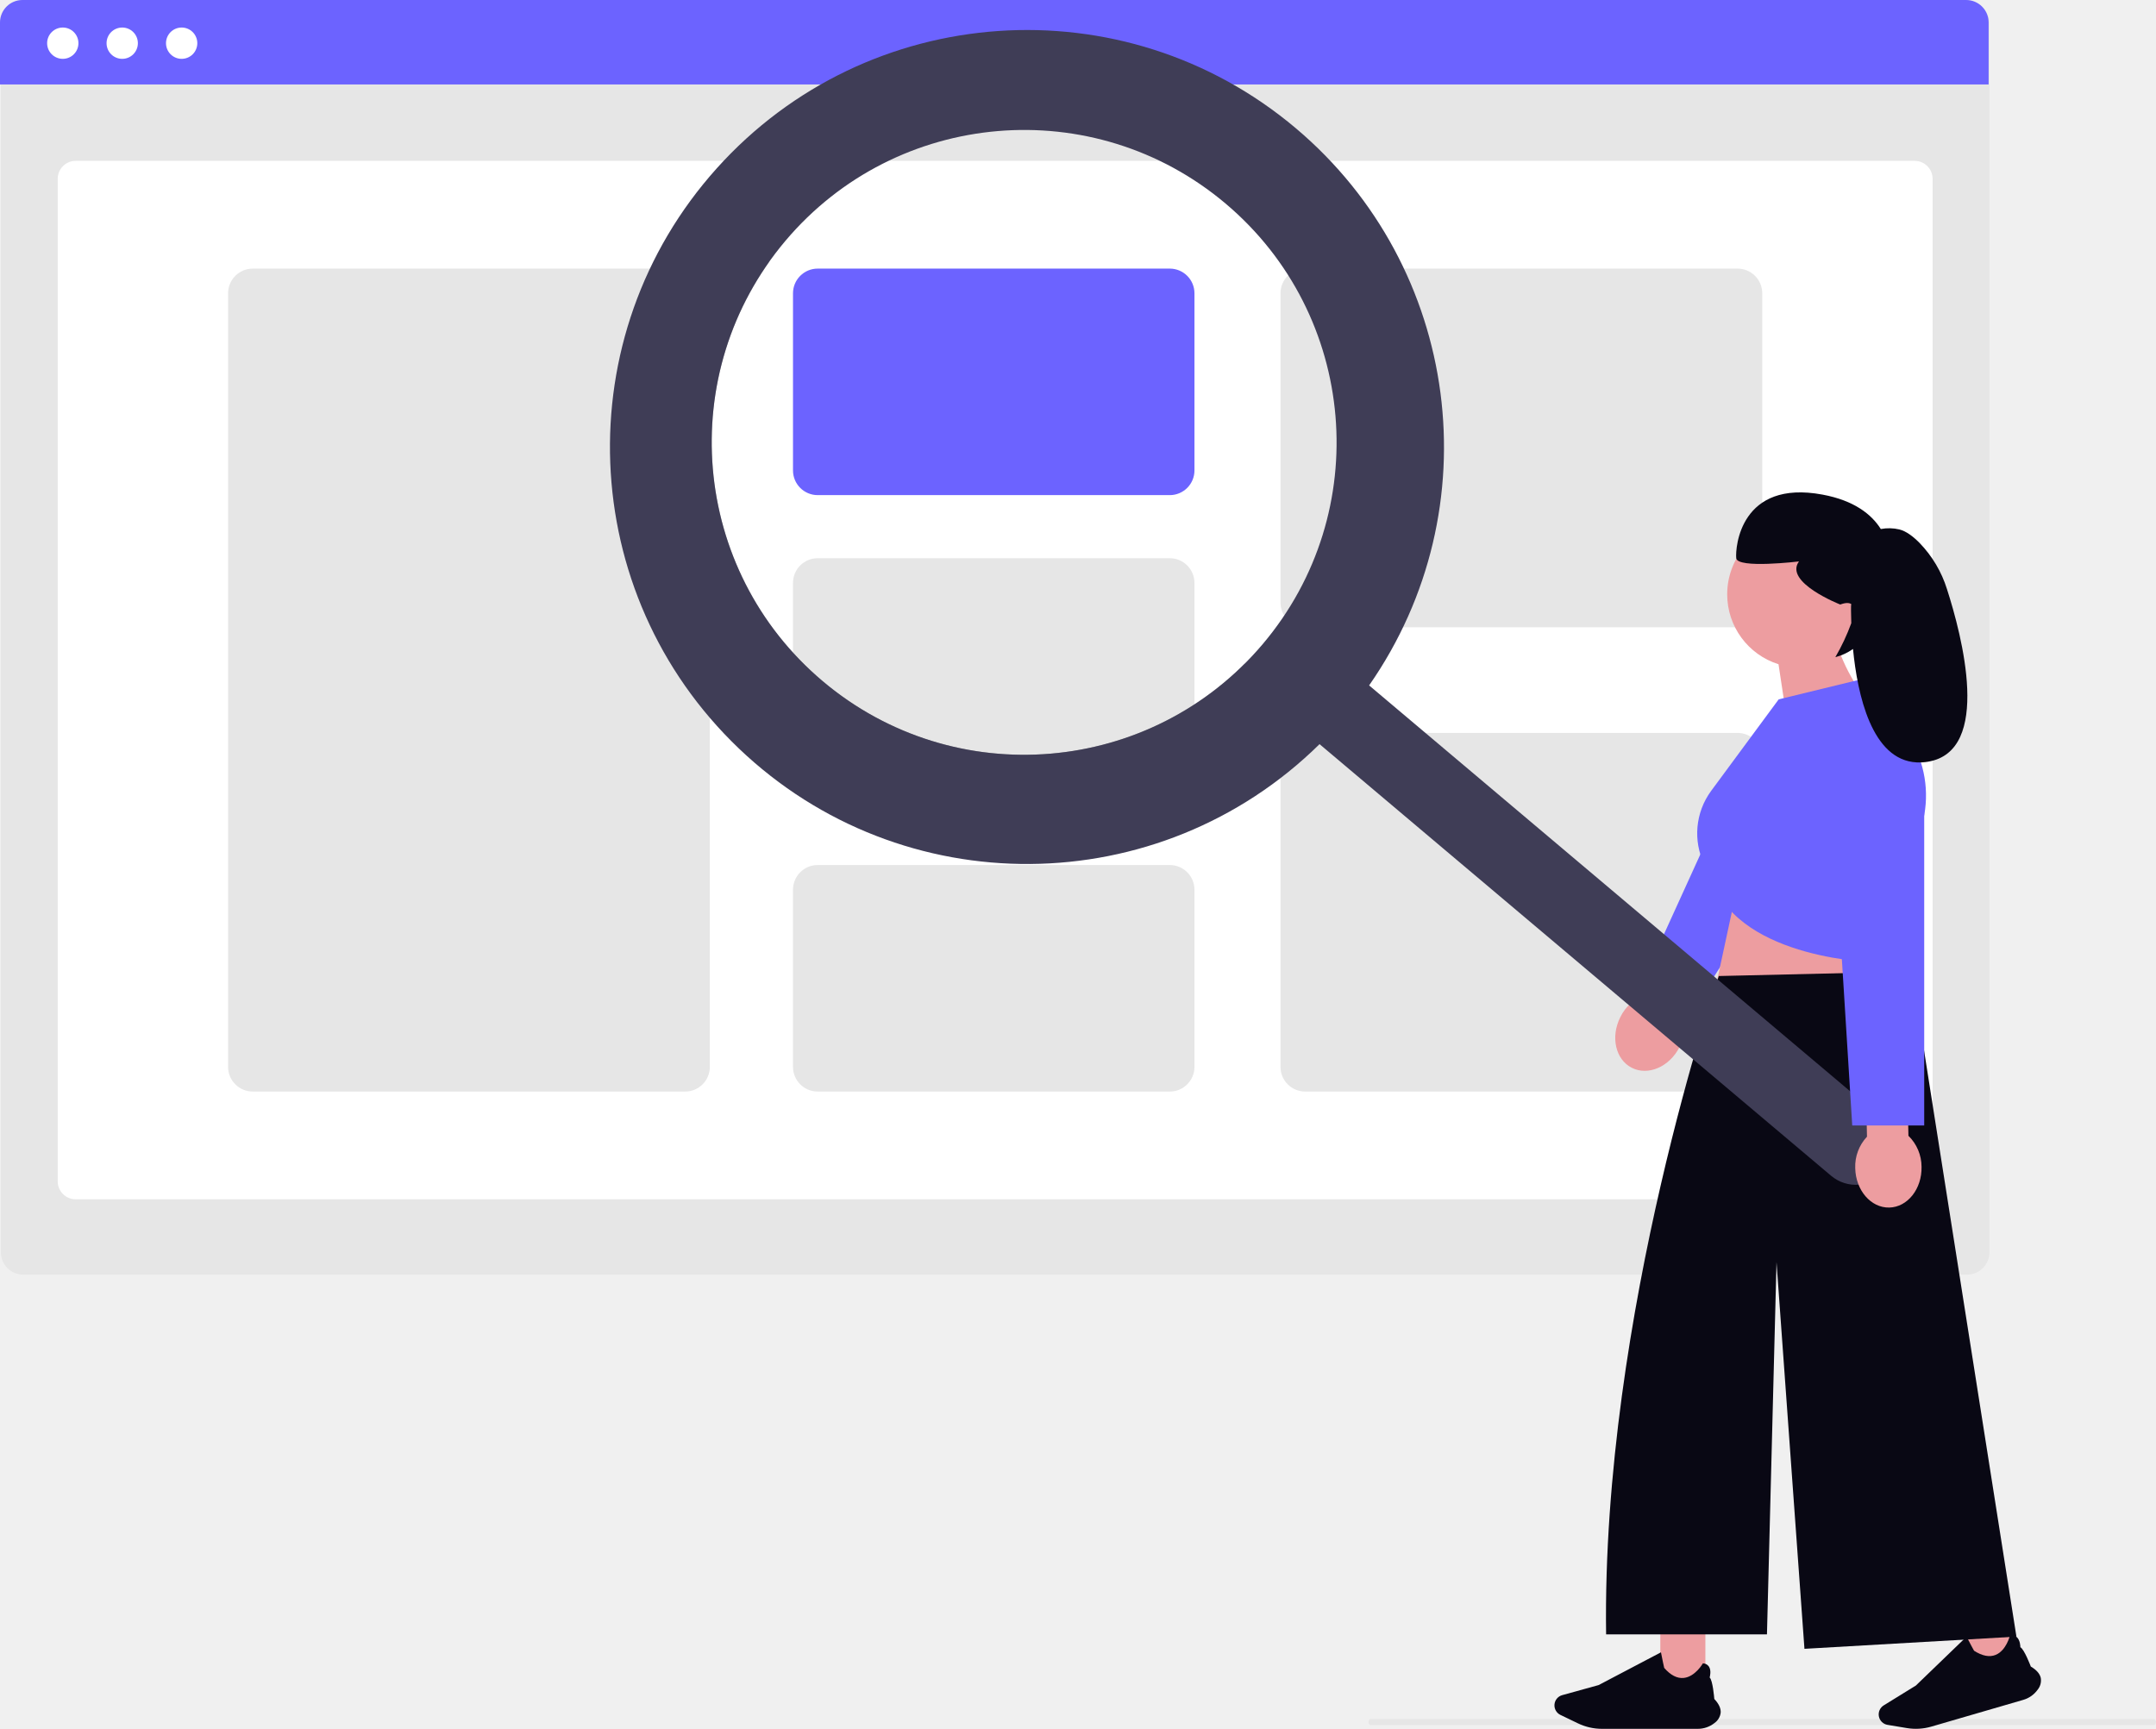
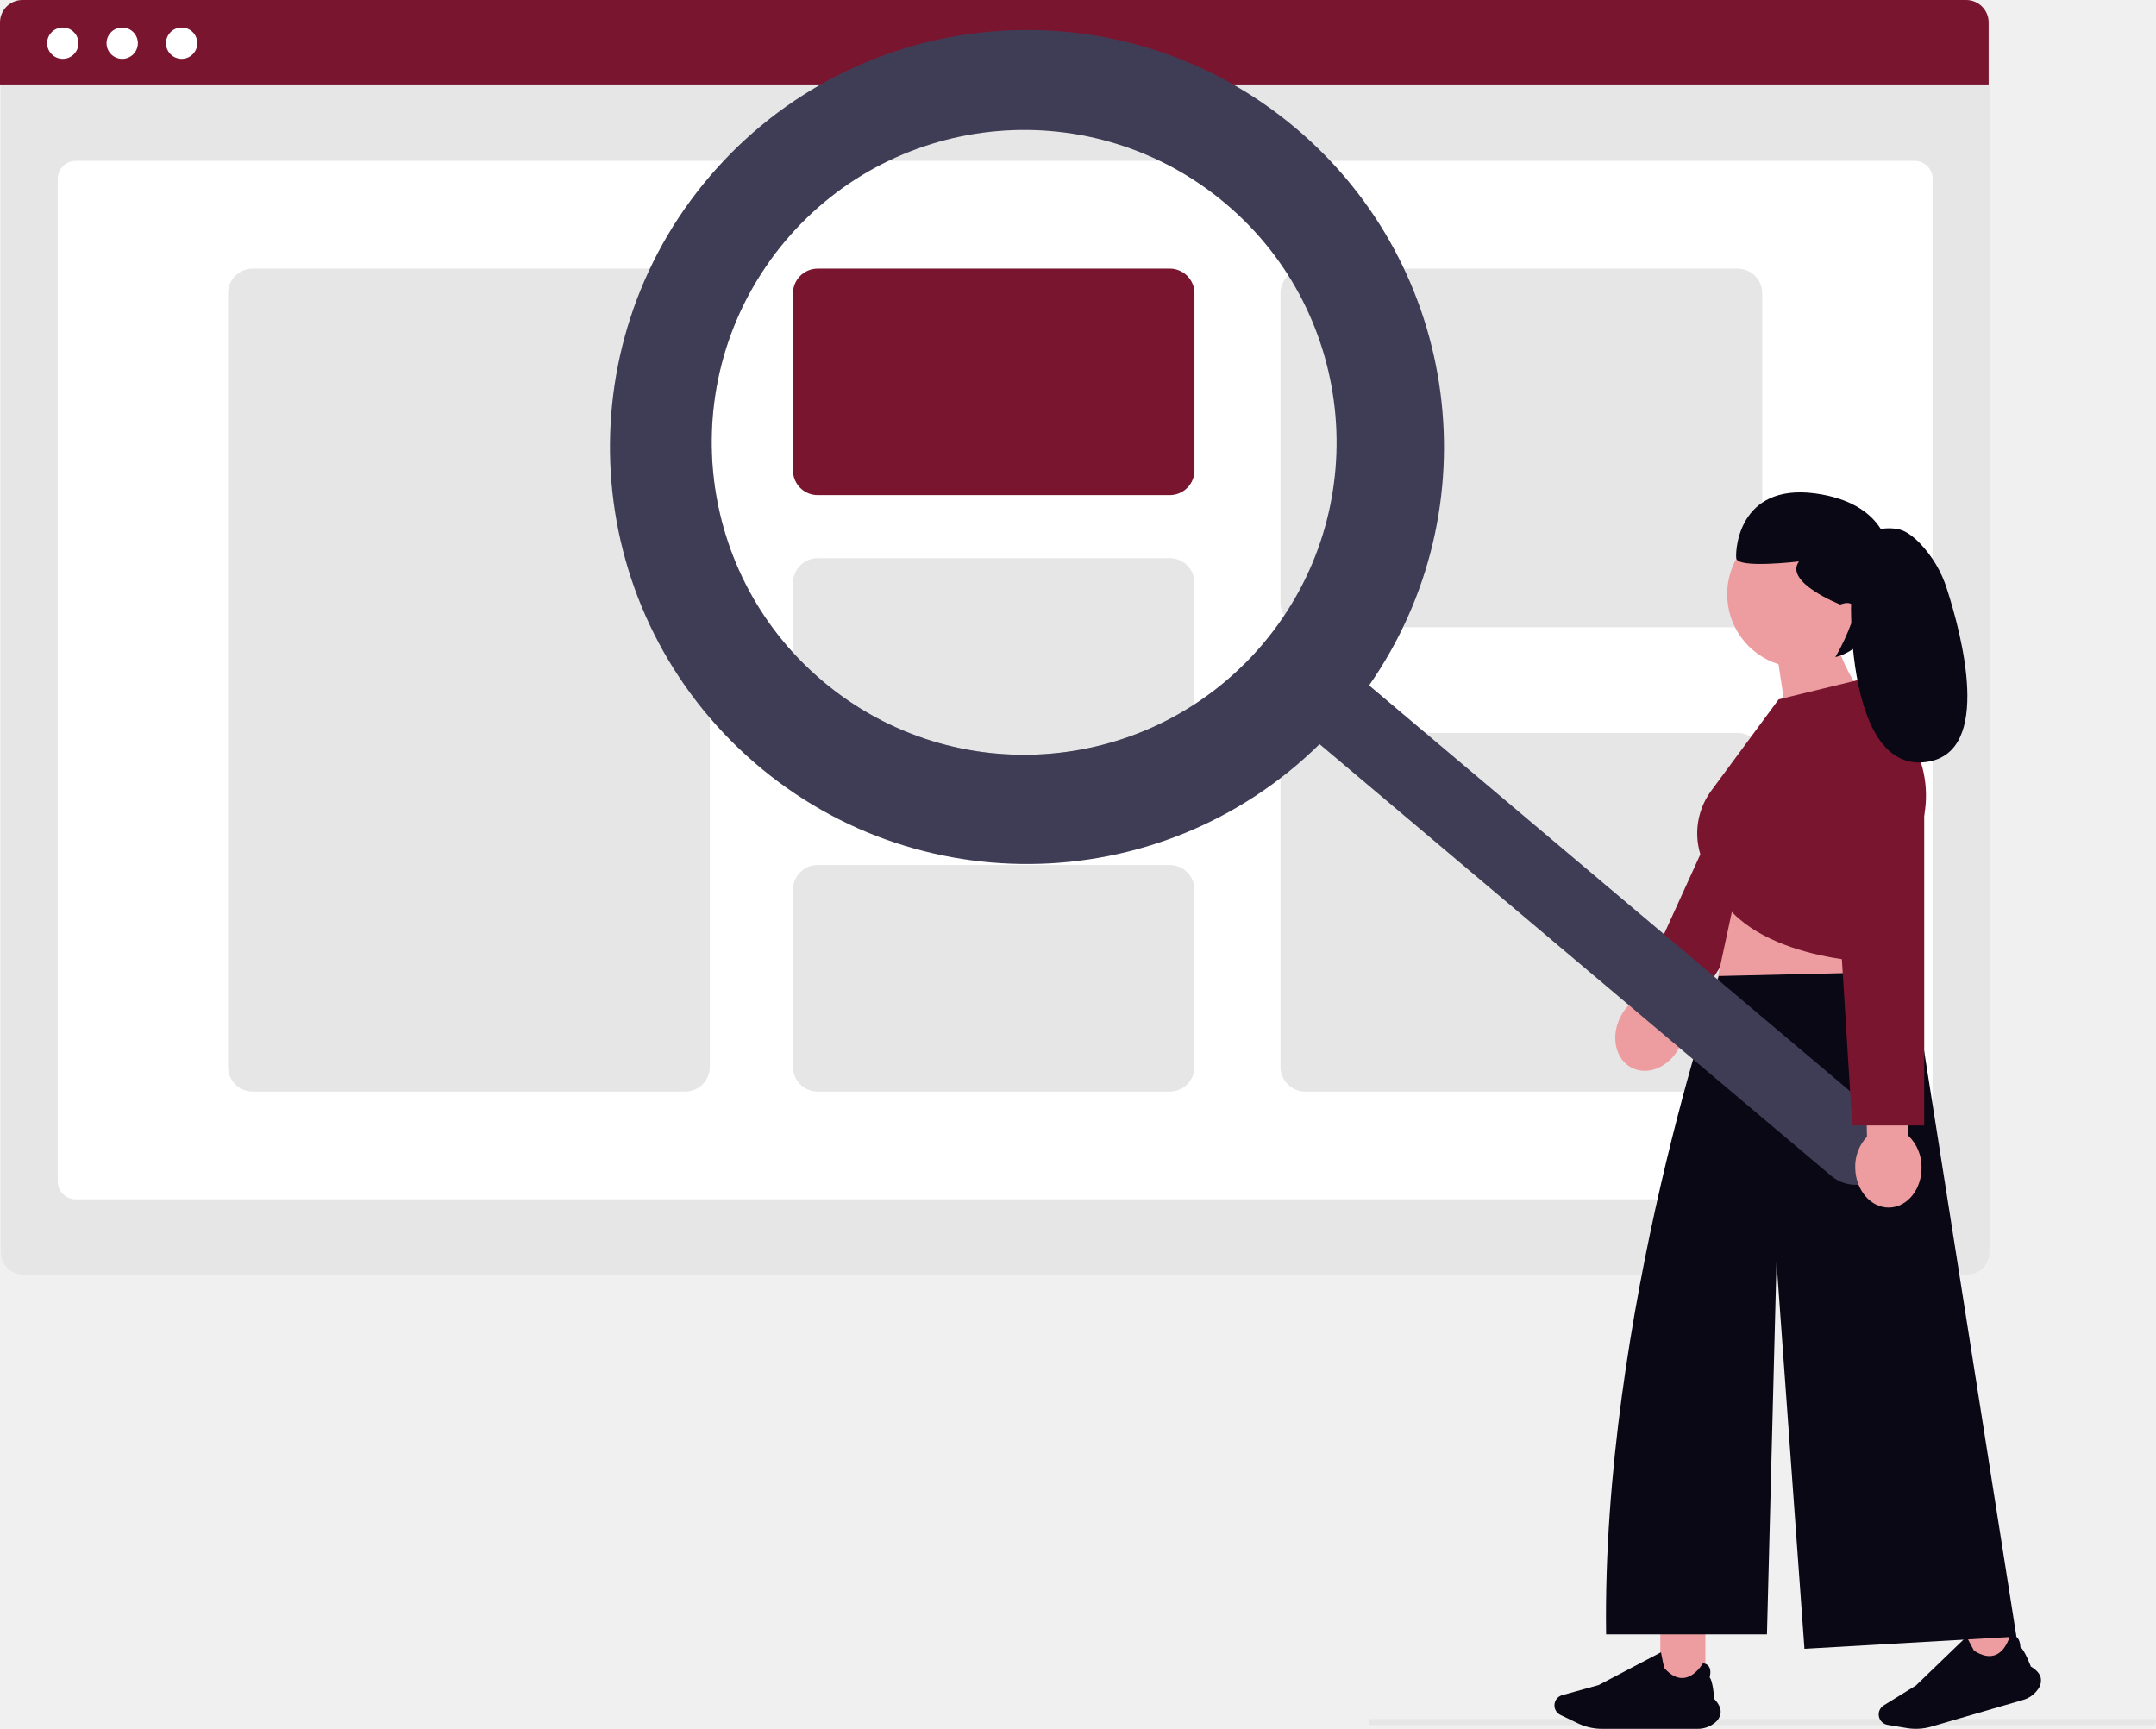
<svg xmlns="http://www.w3.org/2000/svg" width="960" height="769.842" viewBox="0 0 960 769.842" role="img" artist="Katerina Limpitsouni" source="https://undraw.co/">
  <g transform="translate(-605.233 -233)">
    <rect width="885.473" height="567.096" rx="10" transform="translate(605.612 233.502)" fill="#e6e6e6" />
    <rect width="834.833" height="462.419" rx="8" transform="translate(630.931 304.63)" fill="#fff" />
-     <path d="M10,0H875.473a10,10,0,0,1,10,10V37.618a0,0,0,0,1,0,0H0a0,0,0,0,1,0,0V10A10,10,0,0,1,10,0Z" transform="translate(605.233 233)" fill="#6c63ff" />
+     <path d="M10,0H875.473a10,10,0,0,1,10,10V37.618a0,0,0,0,1,0,0H0a0,0,0,0,1,0,0V10A10,10,0,0,1,10,0Z" transform="translate(605.233 233)" fill="#7a1530" />
    <circle cx="6.972" cy="6.972" r="6.972" transform="translate(626.216 245.26)" fill="#fff" />
    <circle cx="6.972" cy="6.972" r="6.972" transform="translate(652.681 245.26)" fill="#fff" />
    <circle cx="6.972" cy="6.972" r="6.972" transform="translate(679.146 245.26)" fill="#fff" />
    <path d="M11,0H203.511a11,11,0,0,1,11,11V355.457a11,11,0,0,1-11,11H11a11,11,0,0,1-11-11V11A11,11,0,0,1,11,0Z" transform="translate(706.788 352.609)" fill="#e6e6e6" />
-     <path d="M11,0H167.759a11,11,0,0,1,11,11V89.87a11,11,0,0,1-11,11H11a11,11,0,0,1-11-11V11A11,11,0,0,1,11,0Z" transform="translate(958.33 352.609)" fill="#6c63ff" />
+     <path d="M11,0H167.759a11,11,0,0,1,11,11V89.87a11,11,0,0,1-11,11H11a11,11,0,0,1-11-11V11A11,11,0,0,1,11,0Z" transform="translate(958.33 352.609)" fill="#7a1530" />
    <path d="M11,0H167.759a11,11,0,0,1,11,11V97.531a11,11,0,0,1-11,11H11a11,11,0,0,1-11-11V11A11,11,0,0,1,11,0Z" transform="translate(958.33 481.573)" fill="#e6e6e6" />
    <path d="M11,0H167.759a11,11,0,0,1,11,11V89.87a11,11,0,0,1-11,11H11a11,11,0,0,1-11-11V11A11,11,0,0,1,11,0Z" transform="translate(958.33 618.197)" fill="#e6e6e6" />
    <path d="M11,0H203.511a11,11,0,0,1,11,11V148.7a11,11,0,0,1-11,11H11a11,11,0,0,1-11-11V11A11,11,0,0,1,11,0Z" transform="translate(1175.396 352.609)" fill="#e6e6e6" />
    <path d="M11,0H203.511a11,11,0,0,1,11,11V148.7a11,11,0,0,1-11,11H11a11,11,0,0,1-11-11V11A11,11,0,0,1,11,0Z" transform="translate(1175.396 559.368)" fill="#e6e6e6" />
    <path d="M529.084,442.284a139.125,139.125,0,0,1-23.607-187.019q-3.99,4.018-7.714,8.416A139.117,139.117,0,1,0,710.411,443.112q3.716-4.4,7-9.02a139.125,139.125,0,0,1-188.325,8.192Z" transform="translate(442.456 94.029)" opacity="0.3" style="isolation:isolate" />
    <path d="M921.5,730.047H572.682c-.506,0-.916-.616-.916-1.375s.41-1.375.916-1.375H921.5c.506,0,.916.616.916,1.375S922,730.047,921.5,730.047Z" transform="translate(642.819 271.161)" fill="#e6e6e6" />
    <path d="M166.77,333.06l14.307-28.2,16.462,8.353-14.307,28.2a19.376,19.376,0,0,1-1.36,14.918c-4.46,8.789-13.971,12.921-21.245,9.23s-9.555-13.807-5.095-22.6a19.377,19.377,0,0,1,11.237-9.906Z" transform="translate(1171.2 342.928)" fill="#ed9da0" />
-     <path d="M185.733,210.483,121.052,312.3l-19.405-17.38,46.86-102.885" transform="translate(1234.737 375.511)" fill="#6c63ff" />
+     <path d="M185.733,210.483,121.052,312.3l-19.405-17.38,46.86-102.885" transform="translate(1234.737 375.511)" fill="#7a1530" />
    <path d="M83.816,240.057l-19.7,91.5,85.86,3s-11.248-63.545-7.256-74.527Z" transform="translate(1297.169 377.597)" fill="#ed9da0" />
    <rect width="20.064" height="26.445" transform="translate(1344.52 958.145)" fill="#ed9da0" />
    <path d="M207.966,608.034a6.562,6.562,0,0,0,2.753-4.611c.127-1.911-.829-3.961-2.841-6.093-.048-.614-.673-8.216-2.064-9.578.117-.407.825-3.1-.336-4.857a3.378,3.378,0,0,0-2.622-1.43l-.052,0-.026.045c-.034.059-3.419,5.941-8.513,6.457-2.92.3-5.843-1.206-8.689-4.466-.1-.241-.906-4.212-1.425-6.84l-.021-.105-27.75,14.586-16.22,4.489a4.722,4.722,0,0,0-.786,8.806l7.863,3.78a24.6,24.6,0,0,0,10.594,2.414h42.649a11.909,11.909,0,0,0,7.487-2.592Z" transform="translate(1160.678 392.214)" fill="#090814" />
    <rect width="20.064" height="26.445" transform="matrix(0.96, -0.279, 0.279, 0.96, 1477.645, 951.686)" fill="#ed9da0" />
    <path d="M70.812,593.478a6.562,6.562,0,0,0,1.356-5.2c-.412-1.87-1.9-3.572-4.43-5.057-.218-.576-2.941-7.7-4.657-8.619,0-.423-.075-3.212-1.68-4.57a3.378,3.378,0,0,0-2.917-.64l-.051.009-.012.051c-.016.066-1.624,6.659-6.37,8.577-2.721,1.1-5.948.474-9.591-1.861-.165-.2-2.047-3.791-3.279-6.169l-.049-.1L16.561,591.663,2.24,600.5a4.722,4.722,0,0,0,1.7,8.676l8.606,1.433a24.6,24.6,0,0,0,10.846-.641l40.951-11.913a11.91,11.91,0,0,0,6.465-4.58Z" transform="translate(1441.759 391.899)" fill="#090814" />
    <path d="M146.6,286.03l-85.86,2S8.565,438.422,10.562,581.185H82.185l4.253-165.728,12.44,172.165,94.384-5.435Z" transform="translate(1309.821 379.593)" fill="#090814" />
    <path d="M71.408,126.409A32.618,32.618,0,1,1,122.039,153.6a80.973,80.973,0,0,0,10.67,18.823l-32.145,26.788-6.306-41.67a32.631,32.631,0,0,1-22.851-31.128Z" transform="translate(1302.892 371.243)" fill="#ed9da0" />
-     <path d="M85.366,170.249l36.939-8.986,23.678,30.317a48.817,48.817,0,0,1,2.478,36.925l-19.634,58.9s-59.9-1-72.88-35.941l-3.721-7.752a31.9,31.9,0,0,1,3-32.618Z" transform="translate(1311.86 374.174)" fill="#6c63ff" />
+     <path d="M85.366,170.249l36.939-8.986,23.678,30.317a48.817,48.817,0,0,1,2.478,36.925l-19.634,58.9s-59.9-1-72.88-35.941l-3.721-7.752a31.9,31.9,0,0,1,3-32.618Z" transform="translate(1311.86 374.174)" fill="#7a1530" />
    <path d="M54.174,68.462a23.562,23.562,0,0,1-7.654,4.05A95.07,95.07,0,0,0,52.809,57.04c-.424-4.729-.51-7.72-.51-7.72l.076-.74c-.961-.64-2.53-.6-4.909.416,0,0-25.691-8.524-19.356-18.2,0,0-27.268,4.749-27.976,0S.135-4.387,37.081.537c14.168,1.89,22.177,7.607,26.667,13.939A19.883,19.883,0,0,1,72,14.231c3.1.591,6.379,2.857,9.331,5.558A51.673,51.673,0,0,1,94.555,39.63c7.734,20.282,23.973,71.007-4.431,77.224a23.472,23.472,0,0,1-5.02.566C65.062,117.423,57.214,88.6,54.174,68.462Z" transform="translate(1379.8 450.78) rotate(3)" fill="#090814" />
    <path d="M748.156,224.194a185.686,185.686,0,1,0,10.528,274.229L986.45,690.612a17.111,17.111,0,0,0,22.095-26.134l-.025-.021L780.753,472.268a185.7,185.7,0,0,0-32.6-248.074ZM733.472,453.762a139.117,139.117,0,1,1-16.608-196.04h0A139.117,139.117,0,0,1,733.472,453.762Z" transform="translate(434.107 65.943)" fill="#3f3d56" />
    <path d="M56.225,357.838l-.686-31.61,18.456-.4.686,31.61a19.376,19.376,0,0,1,5.839,13.8c.214,9.853-6.224,17.984-14.378,18.161S51.2,381.727,50.99,371.874a19.377,19.377,0,0,1,5.235-14.035Z" transform="translate(1380.32 381.322)" fill="#ed9da0" />
-     <path d="M91.38,204.882V358.1H59.328L49.854,206.175" transform="translate(1370.646 376.069)" fill="#6c63ff" />
+     <path d="M91.38,204.882V358.1H59.328L49.854,206.175" transform="translate(1370.646 376.069)" fill="#7a1530" />
  </g>
</svg>
